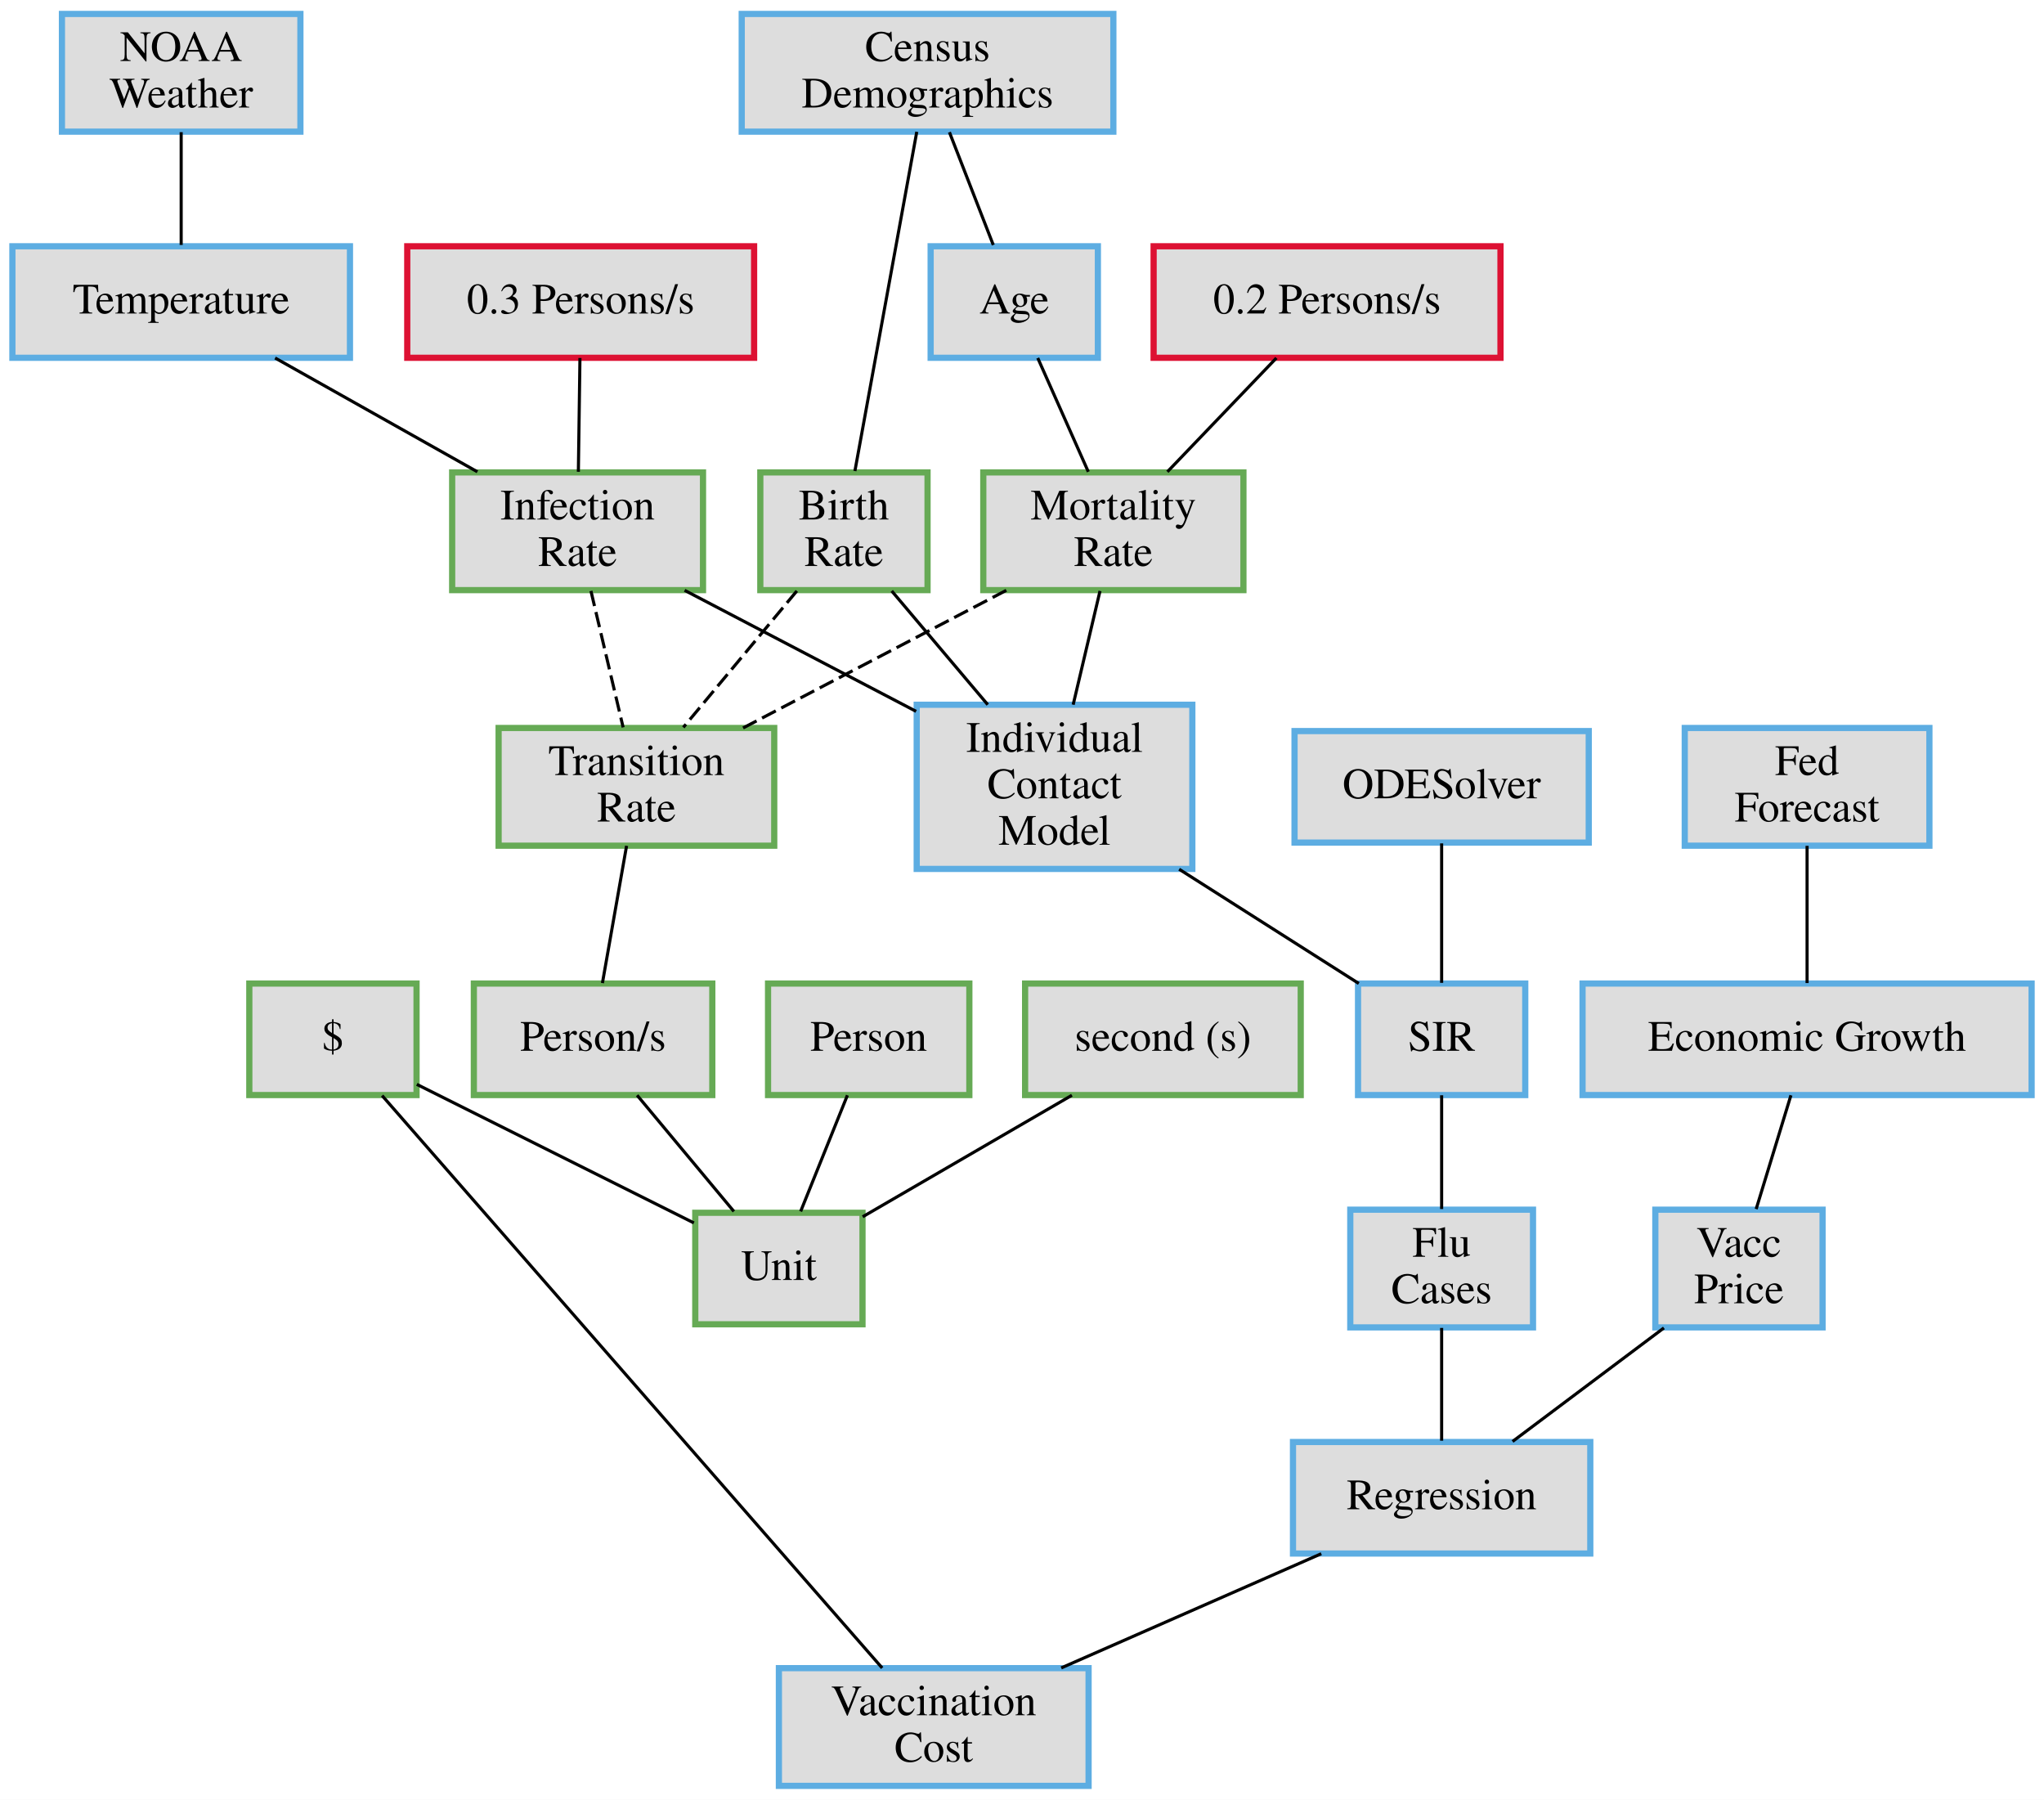
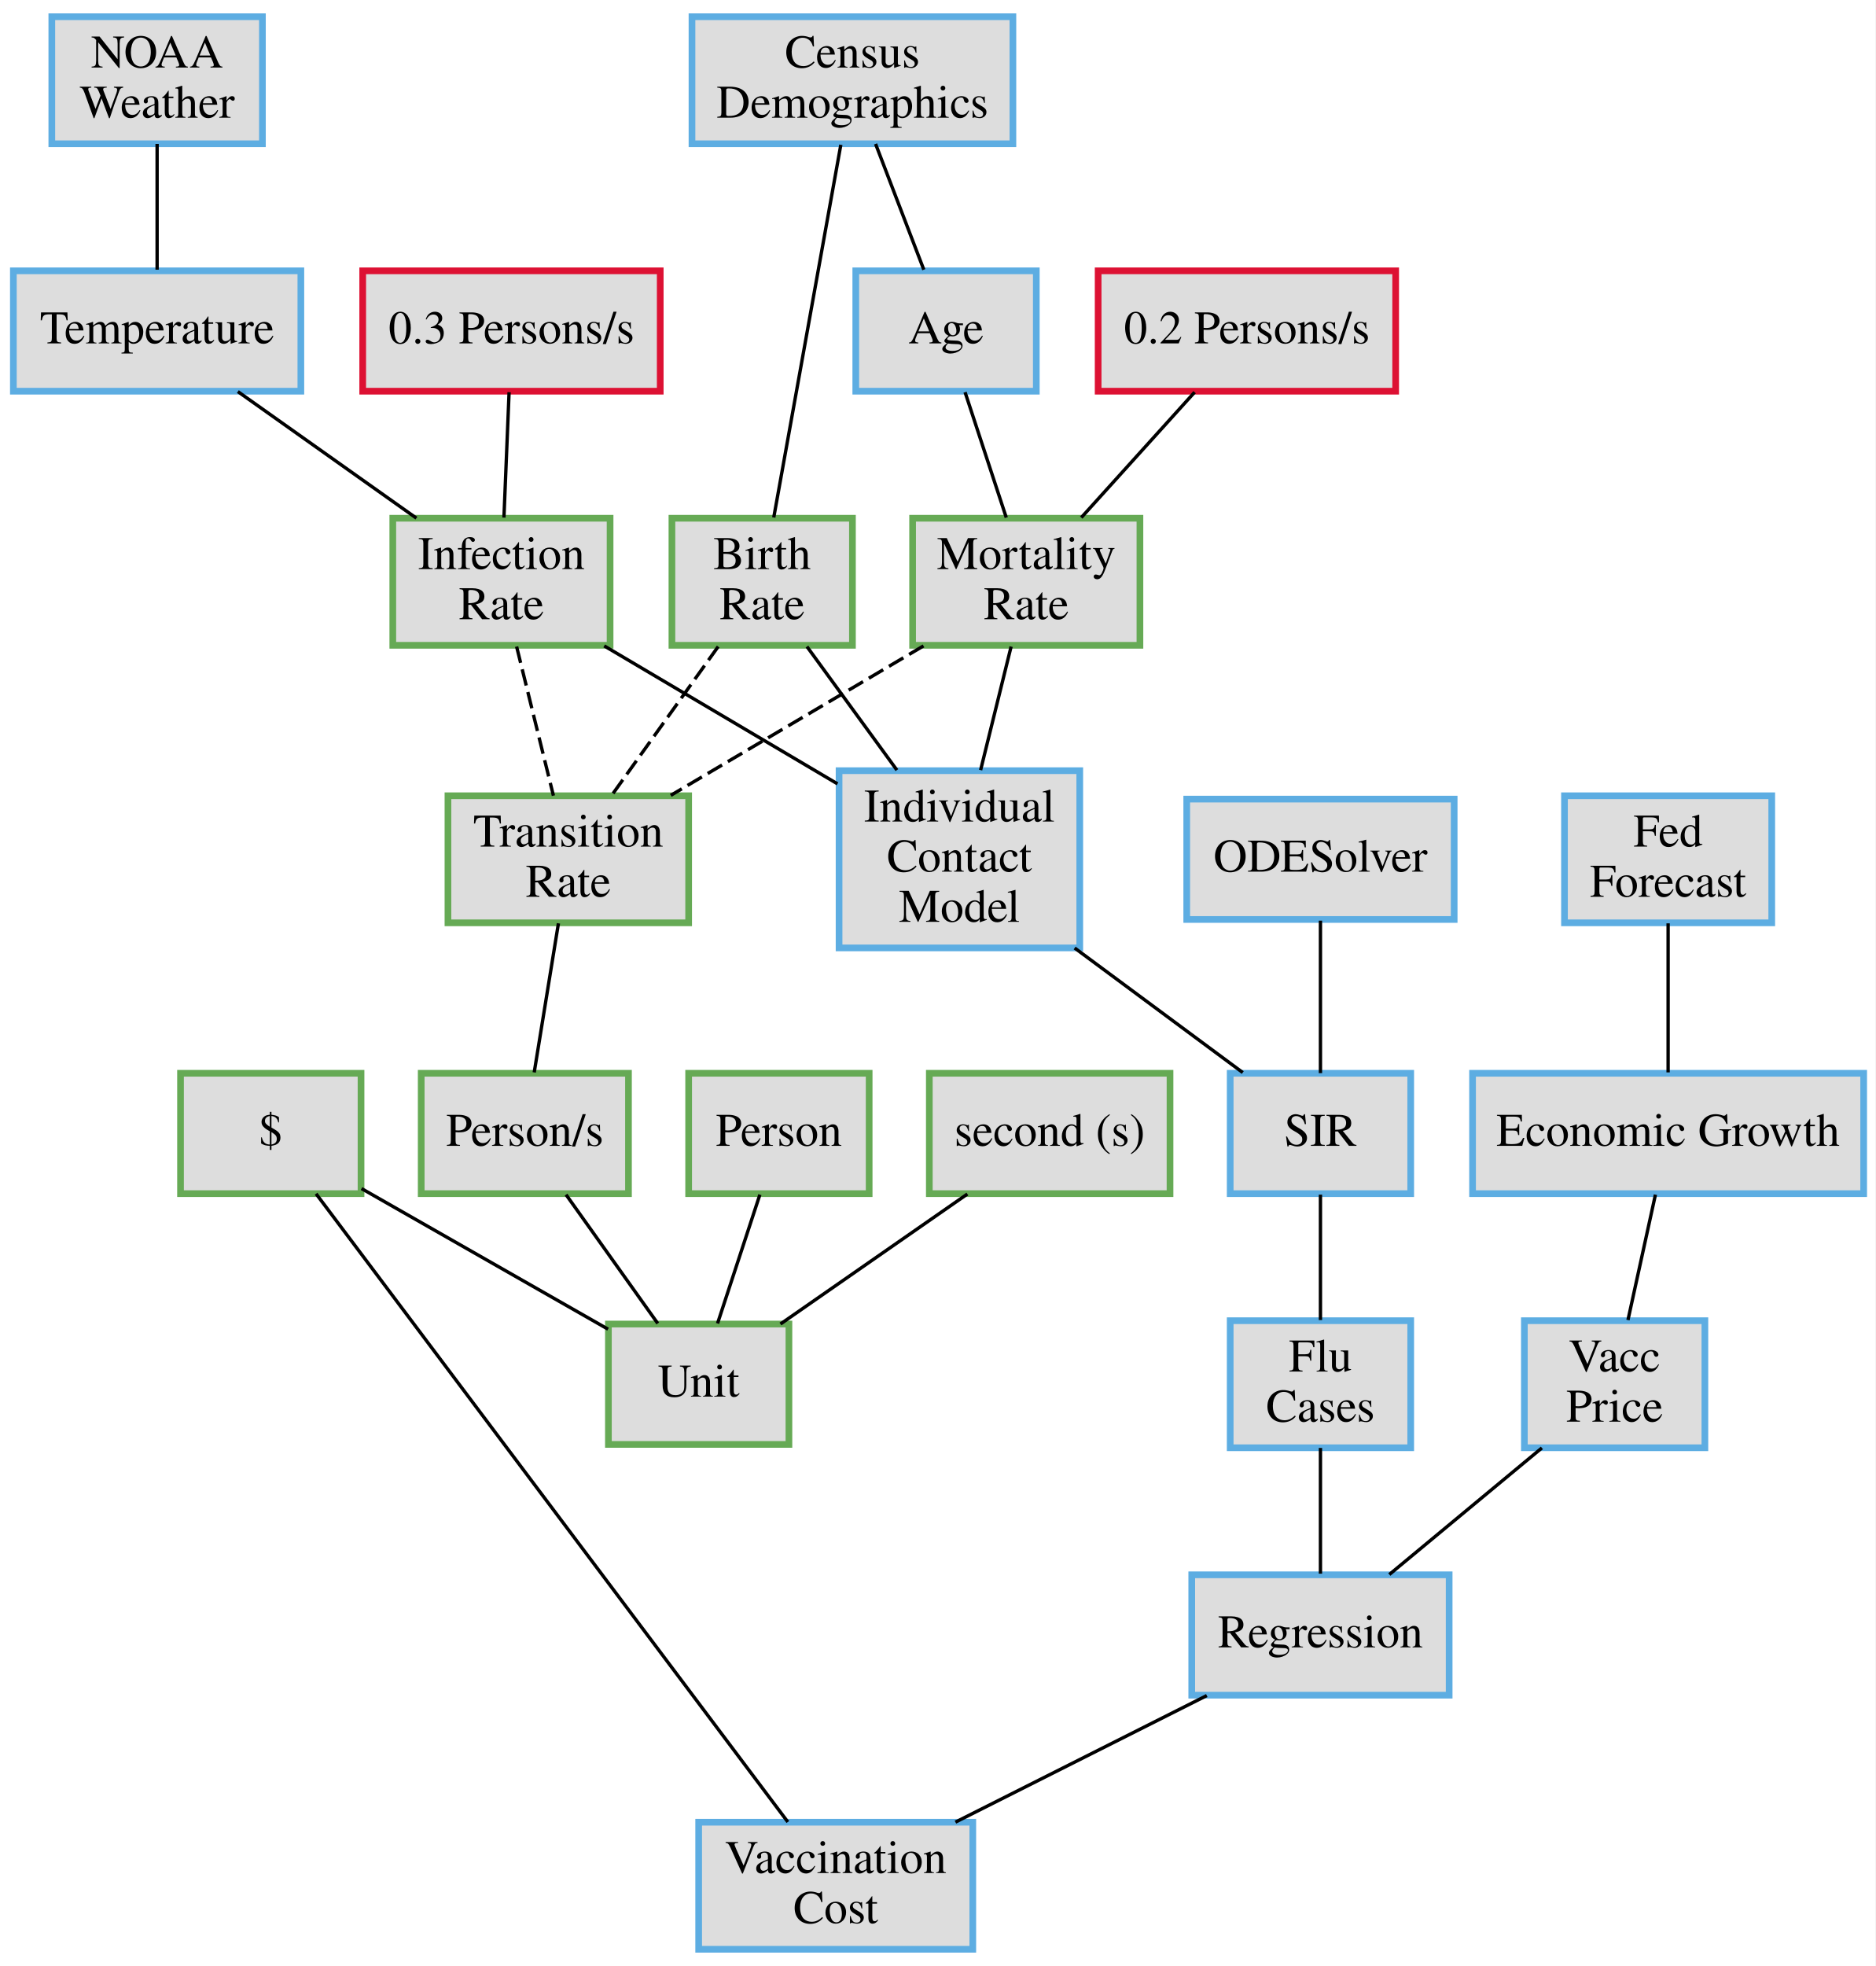
- <svg xmlns="http://www.w3.org/2000/svg" width="660pt" height="581pt" viewBox="0.00 0.00 660.00 581.00">
-   <g id="graph0" class="graph" transform="scale(1 1) rotate(0) translate(4 577)">
-     <polygon fill="white" stroke="none" points="-4,4 -4,-577 656,-577 656,4 -4,4" />
+ <svg xmlns="http://www.w3.org/2000/svg" width="561pt" height="588pt" viewBox="0.00 0.00 561.00 588.00">
+   <g id="graph0" class="graph" transform="scale(1 1) rotate(0) translate(4 584)">
+     <polygon fill="white" stroke="none" points="-4,4 -4,-584 557,-584 557,4 -4,4" />
    <g id="node1" class="node">
-       <polygon fill="#dddddd" stroke="#5dade2" stroke-width="2" points="292,-296.5 292,-349.5 381,-349.5 381,-296.5 292,-296.5" />
-       <text text-anchor="middle" x="336.5" y="-334.3" font-family="Times,serif" font-size="14.00">Individual</text>
-       <text text-anchor="middle" x="336.5" y="-319.3" font-family="Times,serif" font-size="14.00">Contact</text>
-       <text text-anchor="middle" x="336.5" y="-304.3" font-family="Times,serif" font-size="14.00">Model</text>
+       <polygon fill="#dddddd" stroke="#5dade2" stroke-width="2" points="247,-300.5 247,-353.5 319,-353.5 319,-300.5 247,-300.5" />
+       <text text-anchor="middle" x="283" y="-338.3" font-family="Times,serif" font-size="14.00">Individual</text>
+       <text text-anchor="middle" x="283" y="-323.3" font-family="Times,serif" font-size="14.00">Contact</text>
+       <text text-anchor="middle" x="283" y="-308.3" font-family="Times,serif" font-size="14.00">Model</text>
    </g>
    <g id="node2" class="node">
-       <polygon fill="#dddddd" stroke="#5dade2" stroke-width="2" points="434.5,-223.5 434.5,-259.5 488.5,-259.5 488.5,-223.5 434.5,-223.5" />
-       <text text-anchor="middle" x="461.5" y="-237.8" font-family="Times,serif" font-size="14.00">SIR</text>
+       <polygon fill="#dddddd" stroke="#5dade2" stroke-width="2" points="364,-227 364,-263 418,-263 418,-227 364,-227" />
+       <text text-anchor="middle" x="391" y="-241.3" font-family="Times,serif" font-size="14.00">SIR</text>
    </g>
    <g id="edge1" class="edge">
-       <path fill="none" stroke="black" d="M376.739,-296.408C395.723,-284.334 417.86,-270.255 434.749,-259.514" />
+       <path fill="none" stroke="black" d="M317.469,-300.468C333.89,-288.304 353.095,-274.078 367.76,-263.215" />
    </g>
    <g id="node22" class="node">
-       <polygon fill="#dddddd" stroke="#5dade2" stroke-width="2" points="432,-148.5 432,-186.5 491,-186.5 491,-148.5 432,-148.5" />
-       <text text-anchor="middle" x="461.5" y="-171.3" font-family="Times,serif" font-size="14.00">Flu</text>
-       <text text-anchor="middle" x="461.5" y="-156.3" font-family="Times,serif" font-size="14.00">Cases</text>
+       <polygon fill="#dddddd" stroke="#5dade2" stroke-width="2" points="364,-151 364,-189 418,-189 418,-151 364,-151" />
+       <text text-anchor="middle" x="391" y="-173.8" font-family="Times,serif" font-size="14.00">Flu</text>
+       <text text-anchor="middle" x="391" y="-158.8" font-family="Times,serif" font-size="14.00">Cases</text>
    </g>
    <g id="edge19" class="edge">
-       <path fill="none" stroke="black" d="M461.5,-223.437C461.5,-212.375 461.5,-197.979 461.5,-186.699" />
+       <path fill="none" stroke="black" d="M391,-226.7C391,-215.401 391,-200.669 391,-189.194" />
    </g>
    <g id="node3" class="node">
-       <polygon fill="#dddddd" stroke="#66aa55" stroke-width="2" points="142,-386.5 142,-424.5 223,-424.5 223,-386.5 142,-386.5" />
-       <text text-anchor="middle" x="182.5" y="-409.3" font-family="Times,serif" font-size="14.00">Infection</text>
-       <text text-anchor="middle" x="182.5" y="-394.3" font-family="Times,serif" font-size="14.00">Rate</text>
+       <polygon fill="#dddddd" stroke="#66aa55" stroke-width="2" points="113.5,-391 113.5,-429 178.5,-429 178.5,-391 113.5,-391" />
+       <text text-anchor="middle" x="146" y="-413.8" font-family="Times,serif" font-size="14.00">Infection</text>
+       <text text-anchor="middle" x="146" y="-398.8" font-family="Times,serif" font-size="14.00">Rate</text>
    </g>
    <g id="edge2" class="edge">
-       <path fill="none" stroke="black" d="M217.061,-386.434C239.142,-374.892 267.995,-359.809 291.811,-347.36" />
+       <path fill="none" stroke="black" d="M176.745,-390.822C197.415,-378.601 224.754,-362.438 246.524,-349.566" />
    </g>
    <g id="node7" class="node">
-       <polygon fill="#dddddd" stroke="#66aa55" stroke-width="2" points="157,-304 157,-342 246,-342 246,-304 157,-304" />
-       <text text-anchor="middle" x="201.5" y="-326.8" font-family="Times,serif" font-size="14.00">Transition</text>
-       <text text-anchor="middle" x="201.5" y="-311.8" font-family="Times,serif" font-size="14.00">Rate</text>
+       <polygon fill="#dddddd" stroke="#66aa55" stroke-width="2" points="130,-308 130,-346 202,-346 202,-308 130,-308" />
+       <text text-anchor="middle" x="166" y="-330.8" font-family="Times,serif" font-size="14.00">Transition</text>
+       <text text-anchor="middle" x="166" y="-315.8" font-family="Times,serif" font-size="14.00">Rate</text>
    </g>
    <g id="edge7" class="edge">
-       <path fill="none" stroke="black" stroke-dasharray="5,2" d="M186.811,-386.233C189.921,-373.059 194.1,-355.352 197.206,-342.194" />
+       <path fill="none" stroke="black" stroke-dasharray="5,2" d="M150.538,-390.62C153.834,-377.27 158.273,-359.296 161.549,-346.028" />
    </g>
    <g id="node4" class="node">
-       <polygon fill="#dddddd" stroke="#dd1133" stroke-width="2" points="127.5,-461.5 127.5,-497.5 239.5,-497.5 239.5,-461.5 127.5,-461.5" />
-       <text text-anchor="middle" x="183.5" y="-475.8" font-family="Times,serif" font-size="14.00">0.3 Persons/s</text>
+       <polygon fill="#dddddd" stroke="#dd1133" stroke-width="2" points="104.5,-467 104.5,-503 193.5,-503 193.5,-467 104.5,-467" />
+       <text text-anchor="middle" x="149" y="-481.3" font-family="Times,serif" font-size="14.00">0.3 Persons/s</text>
    </g>
    <g id="edge3" class="edge">
-       <path fill="none" stroke="black" d="M183.263,-461.437C183.109,-450.375 182.909,-435.979 182.753,-424.699" />
+       <path fill="none" stroke="black" d="M148.289,-466.7C147.825,-455.401 147.219,-440.669 146.748,-429.194" />
    </g>
    <g id="node5" class="node">
-       <polygon fill="#dddddd" stroke="#dd1133" stroke-width="2" points="368.5,-461.5 368.5,-497.5 480.5,-497.5 480.5,-461.5 368.5,-461.5" />
-       <text text-anchor="middle" x="424.5" y="-475.8" font-family="Times,serif" font-size="14.00">0.2 Persons/s</text>
+       <polygon fill="#dddddd" stroke="#dd1133" stroke-width="2" points="324.5,-467 324.5,-503 413.5,-503 413.5,-467 324.5,-467" />
+       <text text-anchor="middle" x="369" y="-481.3" font-family="Times,serif" font-size="14.00">0.2 Persons/s</text>
    </g>
    <g id="node6" class="node">
-       <polygon fill="#dddddd" stroke="#66aa55" stroke-width="2" points="313.5,-386.5 313.5,-424.5 397.5,-424.5 397.5,-386.5 313.5,-386.5" />
-       <text text-anchor="middle" x="355.5" y="-409.3" font-family="Times,serif" font-size="14.00">Mortality</text>
-       <text text-anchor="middle" x="355.5" y="-394.3" font-family="Times,serif" font-size="14.00">Rate</text>
+       <polygon fill="#dddddd" stroke="#66aa55" stroke-width="2" points="269,-391 269,-429 337,-429 337,-391 269,-391" />
+       <text text-anchor="middle" x="303" y="-413.8" font-family="Times,serif" font-size="14.00">Mortality</text>
+       <text text-anchor="middle" x="303" y="-398.8" font-family="Times,serif" font-size="14.00">Rate</text>
    </g>
    <g id="edge4" class="edge">
-       <path fill="none" stroke="black" d="M408.148,-461.437C397.547,-450.375 383.751,-435.979 372.941,-424.699" />
+       <path fill="none" stroke="black" d="M353.359,-466.7C343.143,-455.401 329.824,-440.669 319.45,-429.194" />
    </g>
    <g id="edge5" class="edge">
-       <path fill="none" stroke="black" d="M351.189,-386.233C348.627,-375.378 345.338,-361.446 342.523,-349.517" />
+       <path fill="none" stroke="black" d="M298.462,-390.62C295.765,-379.698 292.303,-365.679 289.34,-353.676" />
    </g>
    <g id="edge6" class="edge">
-       <path fill="none" stroke="black" stroke-dasharray="5,2" d="M320.939,-386.434C295.577,-373.177 261.281,-355.249 235.945,-342.005" />
+       <path fill="none" stroke="black" stroke-dasharray="5,2" d="M272.255,-390.822C249.692,-377.482 219.182,-359.443 196.643,-346.117" />
    </g>
    <g id="node9" class="node">
-       <polygon fill="#dddddd" stroke="#66aa55" stroke-width="2" points="149,-223.5 149,-259.5 226,-259.5 226,-223.5 149,-223.5" />
-       <text text-anchor="middle" x="187.5" y="-237.8" font-family="Times,serif" font-size="14.00">Person/s</text>
+       <polygon fill="#dddddd" stroke="#66aa55" stroke-width="2" points="122,-227 122,-263 184,-263 184,-227 122,-227" />
+       <text text-anchor="middle" x="153" y="-241.3" font-family="Times,serif" font-size="14.00">Person/s</text>
    </g>
    <g id="edge10" class="edge">
-       <path fill="none" stroke="black" d="M198.323,-303.96C195.984,-290.675 192.822,-272.722 190.52,-259.651" />
+       <path fill="none" stroke="black" d="M163.05,-307.847C160.878,-294.478 157.942,-276.412 155.805,-263.259" />
    </g>
    <g id="node8" class="node">
-       <polygon fill="#dddddd" stroke="#66aa55" stroke-width="2" points="241.5,-386.5 241.5,-424.5 295.5,-424.5 295.5,-386.5 241.5,-386.5" />
-       <text text-anchor="middle" x="268.5" y="-409.3" font-family="Times,serif" font-size="14.00">Birth</text>
-       <text text-anchor="middle" x="268.5" y="-394.3" font-family="Times,serif" font-size="14.00">Rate</text>
+       <polygon fill="#dddddd" stroke="#66aa55" stroke-width="2" points="197,-391 197,-429 251,-429 251,-391 197,-391" />
+       <text text-anchor="middle" x="224" y="-413.8" font-family="Times,serif" font-size="14.00">Birth</text>
+       <text text-anchor="middle" x="224" y="-398.8" font-family="Times,serif" font-size="14.00">Rate</text>
    </g>
    <g id="edge9" class="edge">
-       <path fill="none" stroke="black" d="M283.93,-386.233C293.1,-375.378 304.868,-361.446 314.945,-349.517" />
+       <path fill="none" stroke="black" d="M237.388,-390.62C245.344,-379.698 255.555,-365.679 264.298,-353.676" />
    </g>
    <g id="edge8" class="edge">
-       <path fill="none" stroke="black" stroke-dasharray="5,2" d="M253.297,-386.233C242.332,-373.059 227.594,-355.352 216.643,-342.194" />
+       <path fill="none" stroke="black" stroke-dasharray="5,2" d="M210.839,-390.62C201.28,-377.27 188.409,-359.296 178.909,-346.028" />
    </g>
    <g id="node11" class="node">
-       <polygon fill="#dddddd" stroke="#66aa55" stroke-width="2" points="220.5,-149.5 220.5,-185.5 274.5,-185.5 274.5,-149.5 220.5,-149.5" />
-       <text text-anchor="middle" x="247.5" y="-163.8" font-family="Times,serif" font-size="14.00">Unit</text>
+       <polygon fill="#dddddd" stroke="#66aa55" stroke-width="2" points="178,-152 178,-188 232,-188 232,-152 178,-152" />
+       <text text-anchor="middle" x="205" y="-166.3" font-family="Times,serif" font-size="14.00">Unit</text>
    </g>
    <g id="edge12" class="edge">
-       <path fill="none" stroke="black" d="M201.719,-223.437C211.145,-212.126 223.476,-197.328 232.966,-185.941" />
+       <path fill="none" stroke="black" d="M165.323,-226.7C173.612,-215.063 184.494,-199.787 192.765,-188.176" />
    </g>
    <g id="node10" class="node">
-       <polygon fill="#dddddd" stroke="#66aa55" stroke-width="2" points="244,-223.5 244,-259.5 309,-259.5 309,-223.5 244,-223.5" />
-       <text text-anchor="middle" x="276.5" y="-237.8" font-family="Times,serif" font-size="14.00">Person</text>
+       <polygon fill="#dddddd" stroke="#66aa55" stroke-width="2" points="202,-227 202,-263 256,-263 256,-227 202,-227" />
+       <text text-anchor="middle" x="229" y="-241.3" font-family="Times,serif" font-size="14.00">Person</text>
    </g>
    <g id="edge11" class="edge">
-       <path fill="none" stroke="black" d="M269.627,-223.437C265.072,-212.126 259.111,-197.328 254.525,-185.941" />
+       <path fill="none" stroke="black" d="M223.312,-226.7C219.487,-215.063 214.464,-199.787 210.647,-188.176" />
    </g>
    <g id="node12" class="node">
-       <polygon fill="#dddddd" stroke="#66aa55" stroke-width="2" points="327,-223.5 327,-259.5 416,-259.5 416,-223.5 327,-223.5" />
-       <text text-anchor="middle" x="371.5" y="-237.8" font-family="Times,serif" font-size="14.00">second (s)</text>
+       <polygon fill="#dddddd" stroke="#66aa55" stroke-width="2" points="274,-227 274,-263 346,-263 346,-227 274,-227" />
+       <text text-anchor="middle" x="310" y="-241.3" font-family="Times,serif" font-size="14.00">second (s)</text>
    </g>
    <g id="edge13" class="edge">
-       <path fill="none" stroke="black" d="M342.114,-223.437C321.631,-211.544 294.509,-195.796 274.557,-184.21" />
+       <path fill="none" stroke="black" d="M285.382,-226.885C268.531,-215.169 246.281,-199.7 229.464,-188.008" />
    </g>
    <g id="node13" class="node">
-       <polygon fill="#dddddd" stroke="#66aa55" stroke-width="2" points="76.5,-223.5 76.5,-259.5 130.5,-259.5 130.5,-223.5 76.5,-223.5" />
-       <text text-anchor="middle" x="103.5" y="-237.8" font-family="Times,serif" font-size="14.00">$</text>
+       <polygon fill="#dddddd" stroke="#66aa55" stroke-width="2" points="50,-227 50,-263 104,-263 104,-227 50,-227" />
+       <text text-anchor="middle" x="77" y="-241.3" font-family="Times,serif" font-size="14.00">$</text>
    </g>
    <g id="edge14" class="edge">
-       <path fill="none" stroke="black" d="M130.585,-226.957C156.167,-214.166 194.345,-195.078 220.047,-182.227" />
+       <path fill="none" stroke="black" d="M104.146,-228.519C125.868,-216.13 156.182,-198.842 177.894,-186.459" />
    </g>
    <g id="node15" class="node">
-       <polygon fill="#dddddd" stroke="#5dade2" stroke-width="2" points="247.5,-0.5 247.5,-38.5 347.5,-38.5 347.5,-0.5 247.5,-0.5" />
-       <text text-anchor="middle" x="297.5" y="-23.3" font-family="Times,serif" font-size="14.00">Vaccination</text>
-       <text text-anchor="middle" x="297.5" y="-8.3" font-family="Times,serif" font-size="14.00">Cost</text>
+       <polygon fill="#dddddd" stroke="#5dade2" stroke-width="2" points="205,-1 205,-39 287,-39 287,-1 205,-1" />
+       <text text-anchor="middle" x="246" y="-23.8" font-family="Times,serif" font-size="14.00">Vaccination</text>
+       <text text-anchor="middle" x="246" y="-8.8" font-family="Times,serif" font-size="14.00">Cost</text>
    </g>
    <g id="edge27" class="edge">
-       <path fill="none" stroke="black" d="M119.376,-223.333C155.573,-181.911 243.931,-80.801 280.855,-38.548" />
+       <path fill="none" stroke="black" d="M90.544,-226.968C121.953,-185.151 199.521,-81.881 231.677,-39.069" />
    </g>
    <g id="node14" class="node">
-       <polygon fill="#dddddd" stroke="#5dade2" stroke-width="2" points="16,-534.5 16,-572.5 93,-572.5 93,-534.5 16,-534.5" />
-       <text text-anchor="middle" x="54.5" y="-557.3" font-family="Times,serif" font-size="14.00">NOAA</text>
-       <text text-anchor="middle" x="54.5" y="-542.3" font-family="Times,serif" font-size="14.00">Weather</text>
+       <polygon fill="#dddddd" stroke="#5dade2" stroke-width="2" points="11.5,-541 11.5,-579 74.5,-579 74.5,-541 11.5,-541" />
+       <text text-anchor="middle" x="43" y="-563.8" font-family="Times,serif" font-size="14.00">NOAA</text>
+       <text text-anchor="middle" x="43" y="-548.8" font-family="Times,serif" font-size="14.00">Weather</text>
    </g>
    <g id="node19" class="node">
-       <polygon fill="#dddddd" stroke="#5dade2" stroke-width="2" points="0,-461.5 0,-497.5 109,-497.5 109,-461.5 0,-461.5" />
-       <text text-anchor="middle" x="54.5" y="-475.8" font-family="Times,serif" font-size="14.00">Temperature</text>
+       <polygon fill="#dddddd" stroke="#5dade2" stroke-width="2" points="0,-467 0,-503 86,-503 86,-467 0,-467" />
+       <text text-anchor="middle" x="43" y="-481.3" font-family="Times,serif" font-size="14.00">Temperature</text>
    </g>
    <g id="edge22" class="edge">
-       <path fill="none" stroke="black" d="M54.5,-534.331C54.5,-523.167 54.5,-508.941 54.5,-497.918" />
+       <path fill="none" stroke="black" d="M43,-540.955C43,-529.471 43,-514.679 43,-503.335" />
    </g>
    <g id="node16" class="node">
-       <polygon fill="#dddddd" stroke="#5dade2" stroke-width="2" points="540,-304 540,-342 619,-342 619,-304 540,-304" />
-       <text text-anchor="middle" x="579.5" y="-326.8" font-family="Times,serif" font-size="14.00">Fed</text>
-       <text text-anchor="middle" x="579.5" y="-311.8" font-family="Times,serif" font-size="14.00">Forecast</text>
+       <polygon fill="#dddddd" stroke="#5dade2" stroke-width="2" points="464,-308 464,-346 526,-346 526,-308 464,-308" />
+       <text text-anchor="middle" x="495" y="-330.8" font-family="Times,serif" font-size="14.00">Fed</text>
+       <text text-anchor="middle" x="495" y="-315.8" font-family="Times,serif" font-size="14.00">Forecast</text>
    </g>
    <g id="node21" class="node">
-       <polygon fill="#dddddd" stroke="#5dade2" stroke-width="2" points="507,-223.5 507,-259.5 652,-259.5 652,-223.5 507,-223.5" />
-       <text text-anchor="middle" x="579.5" y="-237.8" font-family="Times,serif" font-size="14.00">Economic Growth</text>
+       <polygon fill="#dddddd" stroke="#5dade2" stroke-width="2" points="436.5,-227 436.5,-263 553.5,-263 553.5,-227 436.5,-227" />
+       <text text-anchor="middle" x="495" y="-241.3" font-family="Times,serif" font-size="14.00">Economic Growth</text>
    </g>
    <g id="edge24" class="edge">
-       <path fill="none" stroke="black" d="M579.5,-303.96C579.5,-290.675 579.5,-272.722 579.5,-259.651" />
+       <path fill="none" stroke="black" d="M495,-307.847C495,-294.478 495,-276.412 495,-263.259" />
    </g>
    <g id="node17" class="node">
-       <polygon fill="#dddddd" stroke="#5dade2" stroke-width="2" points="235.5,-534.5 235.5,-572.5 355.5,-572.5 355.5,-534.5 235.5,-534.5" />
-       <text text-anchor="middle" x="295.5" y="-557.3" font-family="Times,serif" font-size="14.00">Census</text>
-       <text text-anchor="middle" x="295.5" y="-542.3" font-family="Times,serif" font-size="14.00">Demographics</text>
+       <polygon fill="#dddddd" stroke="#5dade2" stroke-width="2" points="203,-541 203,-579 299,-579 299,-541 203,-541" />
+       <text text-anchor="middle" x="251" y="-563.8" font-family="Times,serif" font-size="14.00">Census</text>
+       <text text-anchor="middle" x="251" y="-548.8" font-family="Times,serif" font-size="14.00">Demographics</text>
    </g>
    <g id="edge17" class="edge">
-       <path fill="none" stroke="black" d="M292.025,-534.455C286.87,-506.193 277.244,-453.431 272.047,-424.942" />
+       <path fill="none" stroke="black" d="M247.525,-540.697C242.341,-511.895 232.638,-457.988 227.461,-429.229" />
    </g>
    <g id="node20" class="node">
-       <polygon fill="#dddddd" stroke="#5dade2" stroke-width="2" points="296.5,-461.5 296.5,-497.5 350.5,-497.5 350.5,-461.5 296.5,-461.5" />
-       <text text-anchor="middle" x="323.5" y="-475.8" font-family="Times,serif" font-size="14.00">Age</text>
+       <polygon fill="#dddddd" stroke="#5dade2" stroke-width="2" points="252,-467 252,-503 306,-503 306,-467 252,-467" />
+       <text text-anchor="middle" x="279" y="-481.3" font-family="Times,serif" font-size="14.00">Age</text>
    </g>
    <g id="edge23" class="edge">
-       <path fill="none" stroke="black" d="M302.566,-534.331C306.907,-523.167 312.44,-508.941 316.726,-497.918" />
+       <path fill="none" stroke="black" d="M257.921,-540.955C262.326,-529.471 268,-514.679 272.351,-503.335" />
    </g>
    <g id="node18" class="node">
-       <polygon fill="#dddddd" stroke="#5dade2" stroke-width="2" points="414,-305 414,-341 509,-341 509,-305 414,-305" />
-       <text text-anchor="middle" x="461.5" y="-319.3" font-family="Times,serif" font-size="14.00">ODESolver</text>
+       <polygon fill="#dddddd" stroke="#5dade2" stroke-width="2" points="351,-309 351,-345 431,-345 431,-309 351,-309" />
+       <text text-anchor="middle" x="391" y="-323.3" font-family="Times,serif" font-size="14.00">ODESolver</text>
    </g>
    <g id="edge25" class="edge">
-       <path fill="none" stroke="black" d="M461.5,-304.75C461.5,-291.415 461.5,-273.043 461.5,-259.717" />
+       <path fill="none" stroke="black" d="M391,-308.641C391,-295.131 391,-276.482 391,-263.05" />
    </g>
    <g id="edge15" class="edge">
-       <path fill="none" stroke="black" d="M84.834,-461.437C104.499,-450.375 130.092,-435.979 150.146,-424.699" />
+       <path fill="none" stroke="black" d="M67.149,-466.885C83.203,-455.506 104.253,-440.588 120.565,-429.027" />
    </g>
    <g id="edge16" class="edge">
-       <path fill="none" stroke="black" d="M331.084,-461.437C336,-450.375 342.398,-435.979 347.411,-424.699" />
+       <path fill="none" stroke="black" d="M284.688,-466.7C288.403,-455.401 293.246,-440.669 297.018,-429.194" />
    </g>
    <g id="node23" class="node">
-       <polygon fill="#dddddd" stroke="#5dade2" stroke-width="2" points="530.5,-148.5 530.5,-186.5 584.5,-186.5 584.5,-148.5 530.5,-148.5" />
-       <text text-anchor="middle" x="557.5" y="-171.3" font-family="Times,serif" font-size="14.00">Vacc</text>
-       <text text-anchor="middle" x="557.5" y="-156.3" font-family="Times,serif" font-size="14.00">Price</text>
+       <polygon fill="#dddddd" stroke="#5dade2" stroke-width="2" points="452,-151 452,-189 506,-189 506,-151 452,-151" />
+       <text text-anchor="middle" x="479" y="-173.8" font-family="Times,serif" font-size="14.00">Vacc</text>
+       <text text-anchor="middle" x="479" y="-158.8" font-family="Times,serif" font-size="14.00">Price</text>
    </g>
    <g id="edge18" class="edge">
-       <path fill="none" stroke="black" d="M574.286,-223.437C570.906,-212.375 566.508,-197.979 563.061,-186.699" />
+       <path fill="none" stroke="black" d="M491.208,-226.7C488.732,-215.401 485.503,-200.669 482.988,-189.194" />
    </g>
    <g id="node24" class="node">
-       <polygon fill="#dddddd" stroke="#5dade2" stroke-width="2" points="413.5,-75.5 413.5,-111.5 509.5,-111.5 509.5,-75.5 413.5,-75.5" />
-       <text text-anchor="middle" x="461.5" y="-89.8" font-family="Times,serif" font-size="14.00">Regression</text>
+       <polygon fill="#dddddd" stroke="#5dade2" stroke-width="2" points="352.5,-77 352.5,-113 429.5,-113 429.5,-77 352.5,-77" />
+       <text text-anchor="middle" x="391" y="-91.3" font-family="Times,serif" font-size="14.00">Regression</text>
    </g>
    <g id="edge21" class="edge">
-       <path fill="none" stroke="black" d="M461.5,-148.331C461.5,-137.167 461.5,-122.941 461.5,-111.918" />
+       <path fill="none" stroke="black" d="M391,-150.955C391,-139.471 391,-124.679 391,-113.335" />
    </g>
    <g id="edge20" class="edge">
-       <path fill="none" stroke="black" d="M533.275,-148.331C518.278,-137.083 499.138,-122.729 484.395,-111.671" />
+       <path fill="none" stroke="black" d="M457.247,-150.955C443.301,-139.386 425.309,-124.461 411.596,-113.085" />
    </g>
    <g id="edge26" class="edge">
-       <path fill="none" stroke="black" d="M422.634,-75.437C397.344,-64.334 364.401,-49.871 338.664,-38.572" />
+       <path fill="none" stroke="black" d="M357.004,-76.885C334.403,-65.507 304.77,-50.588 281.806,-39.027" />
    </g>
  </g>
</svg>
